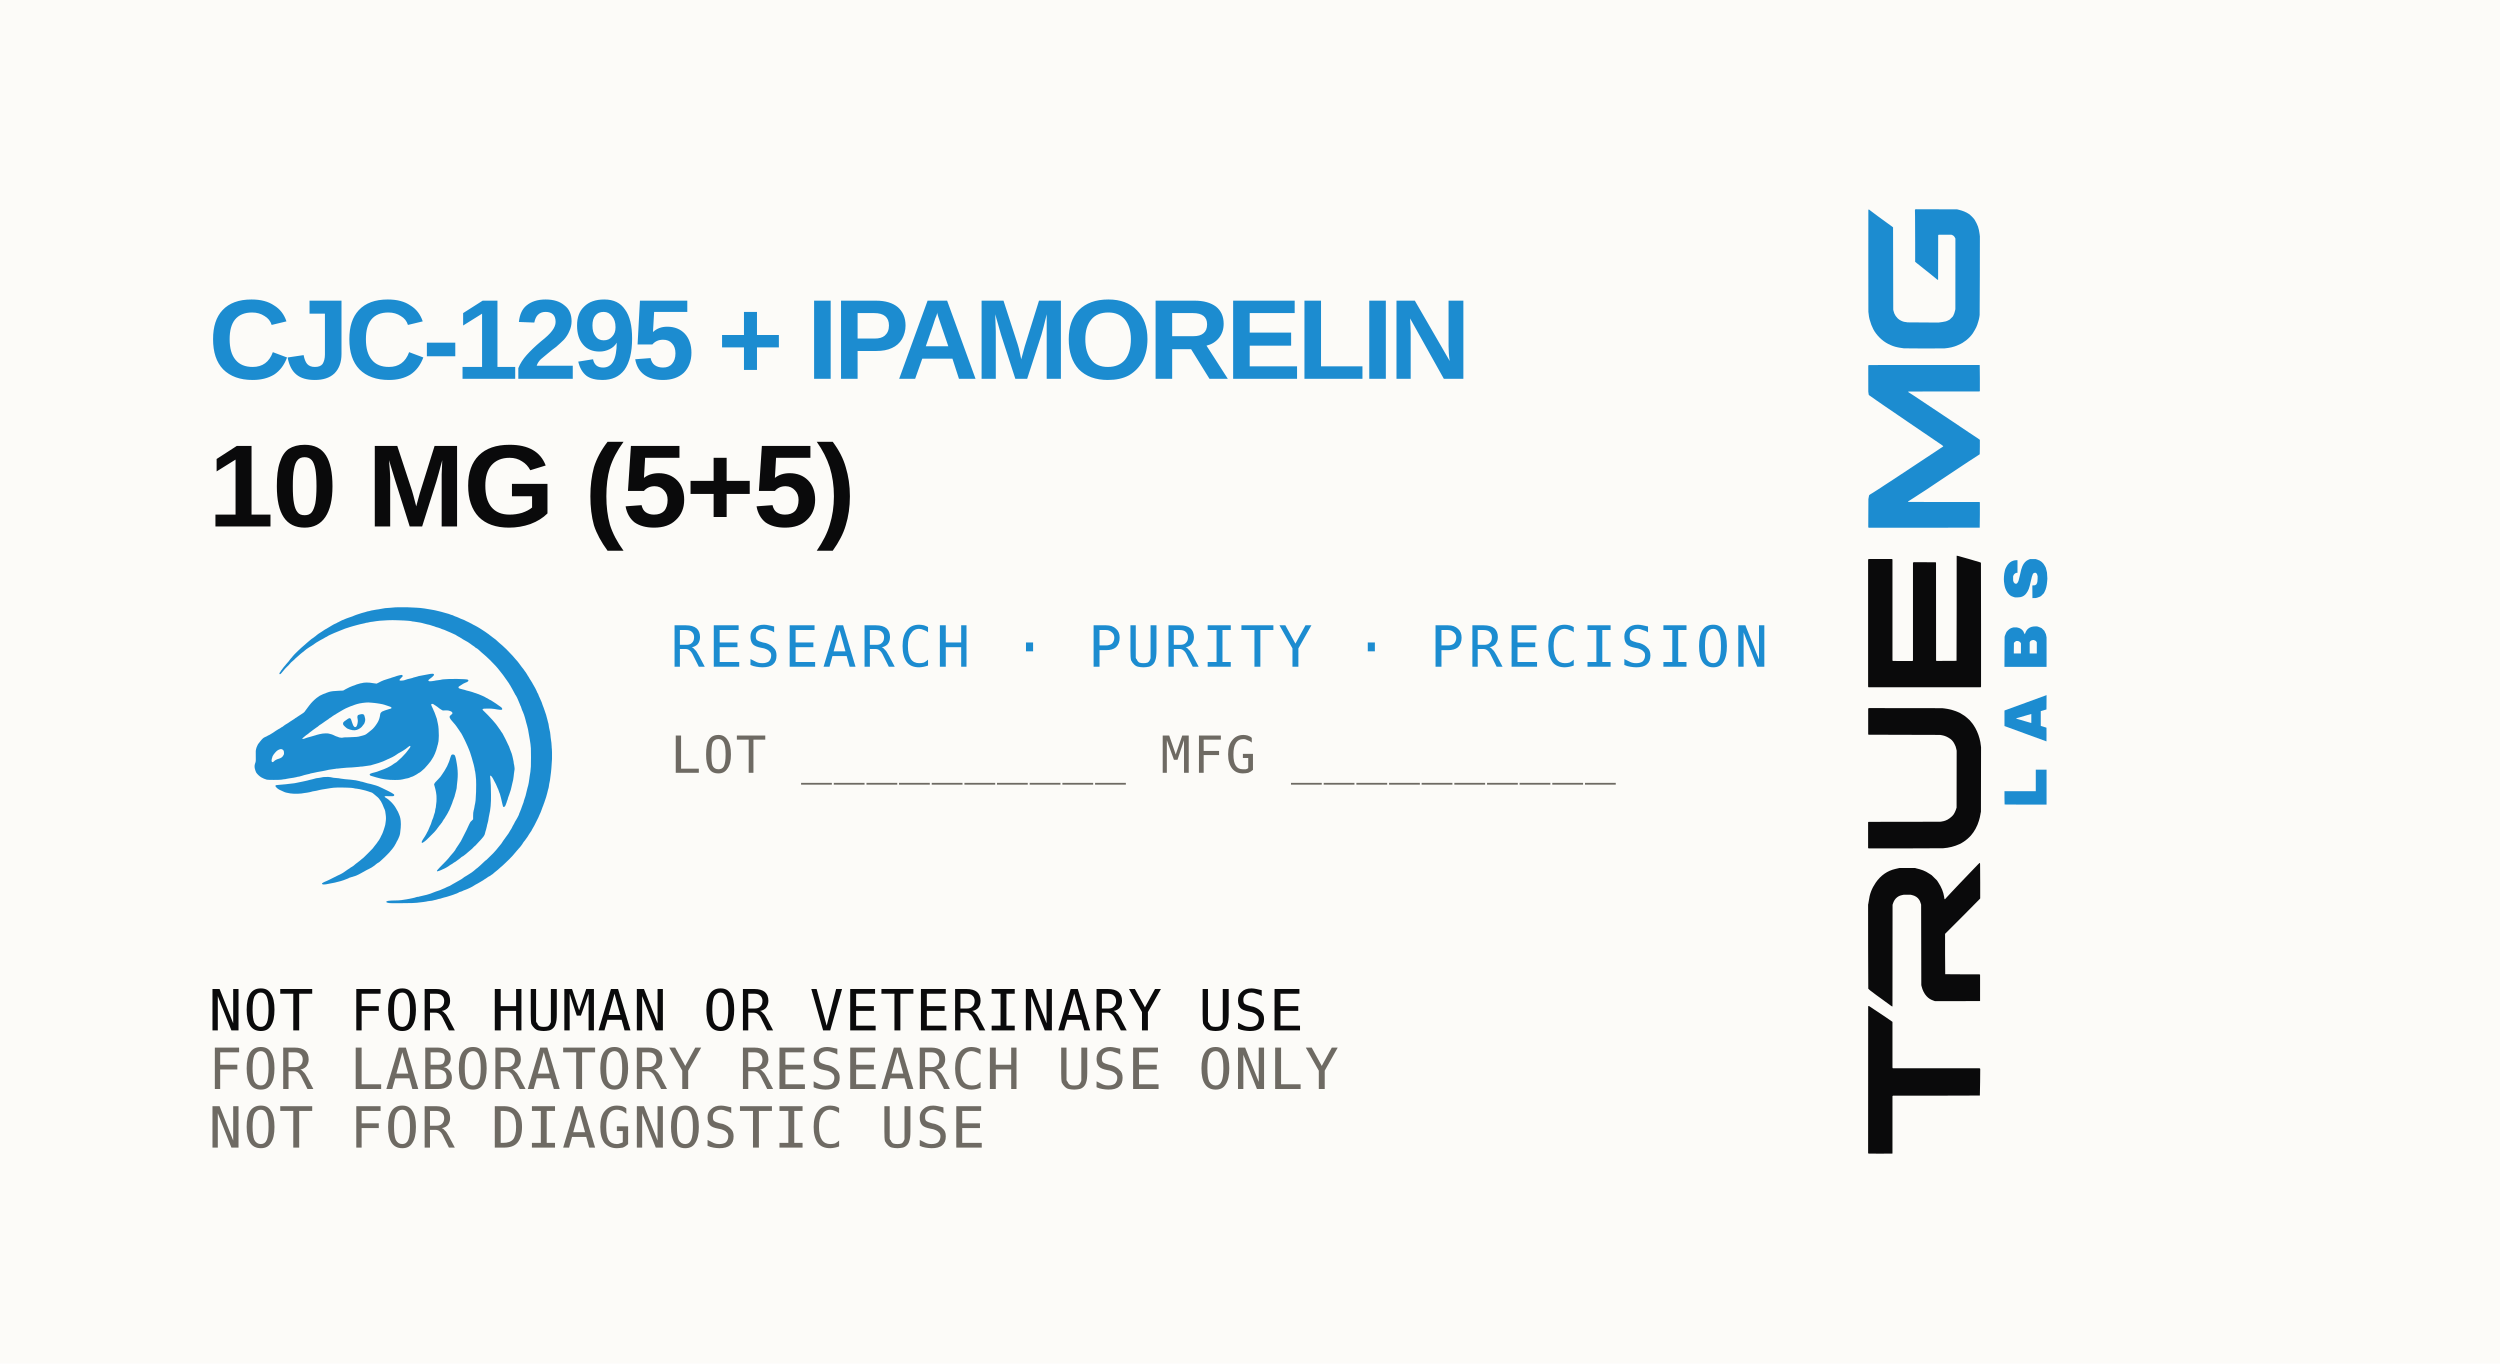
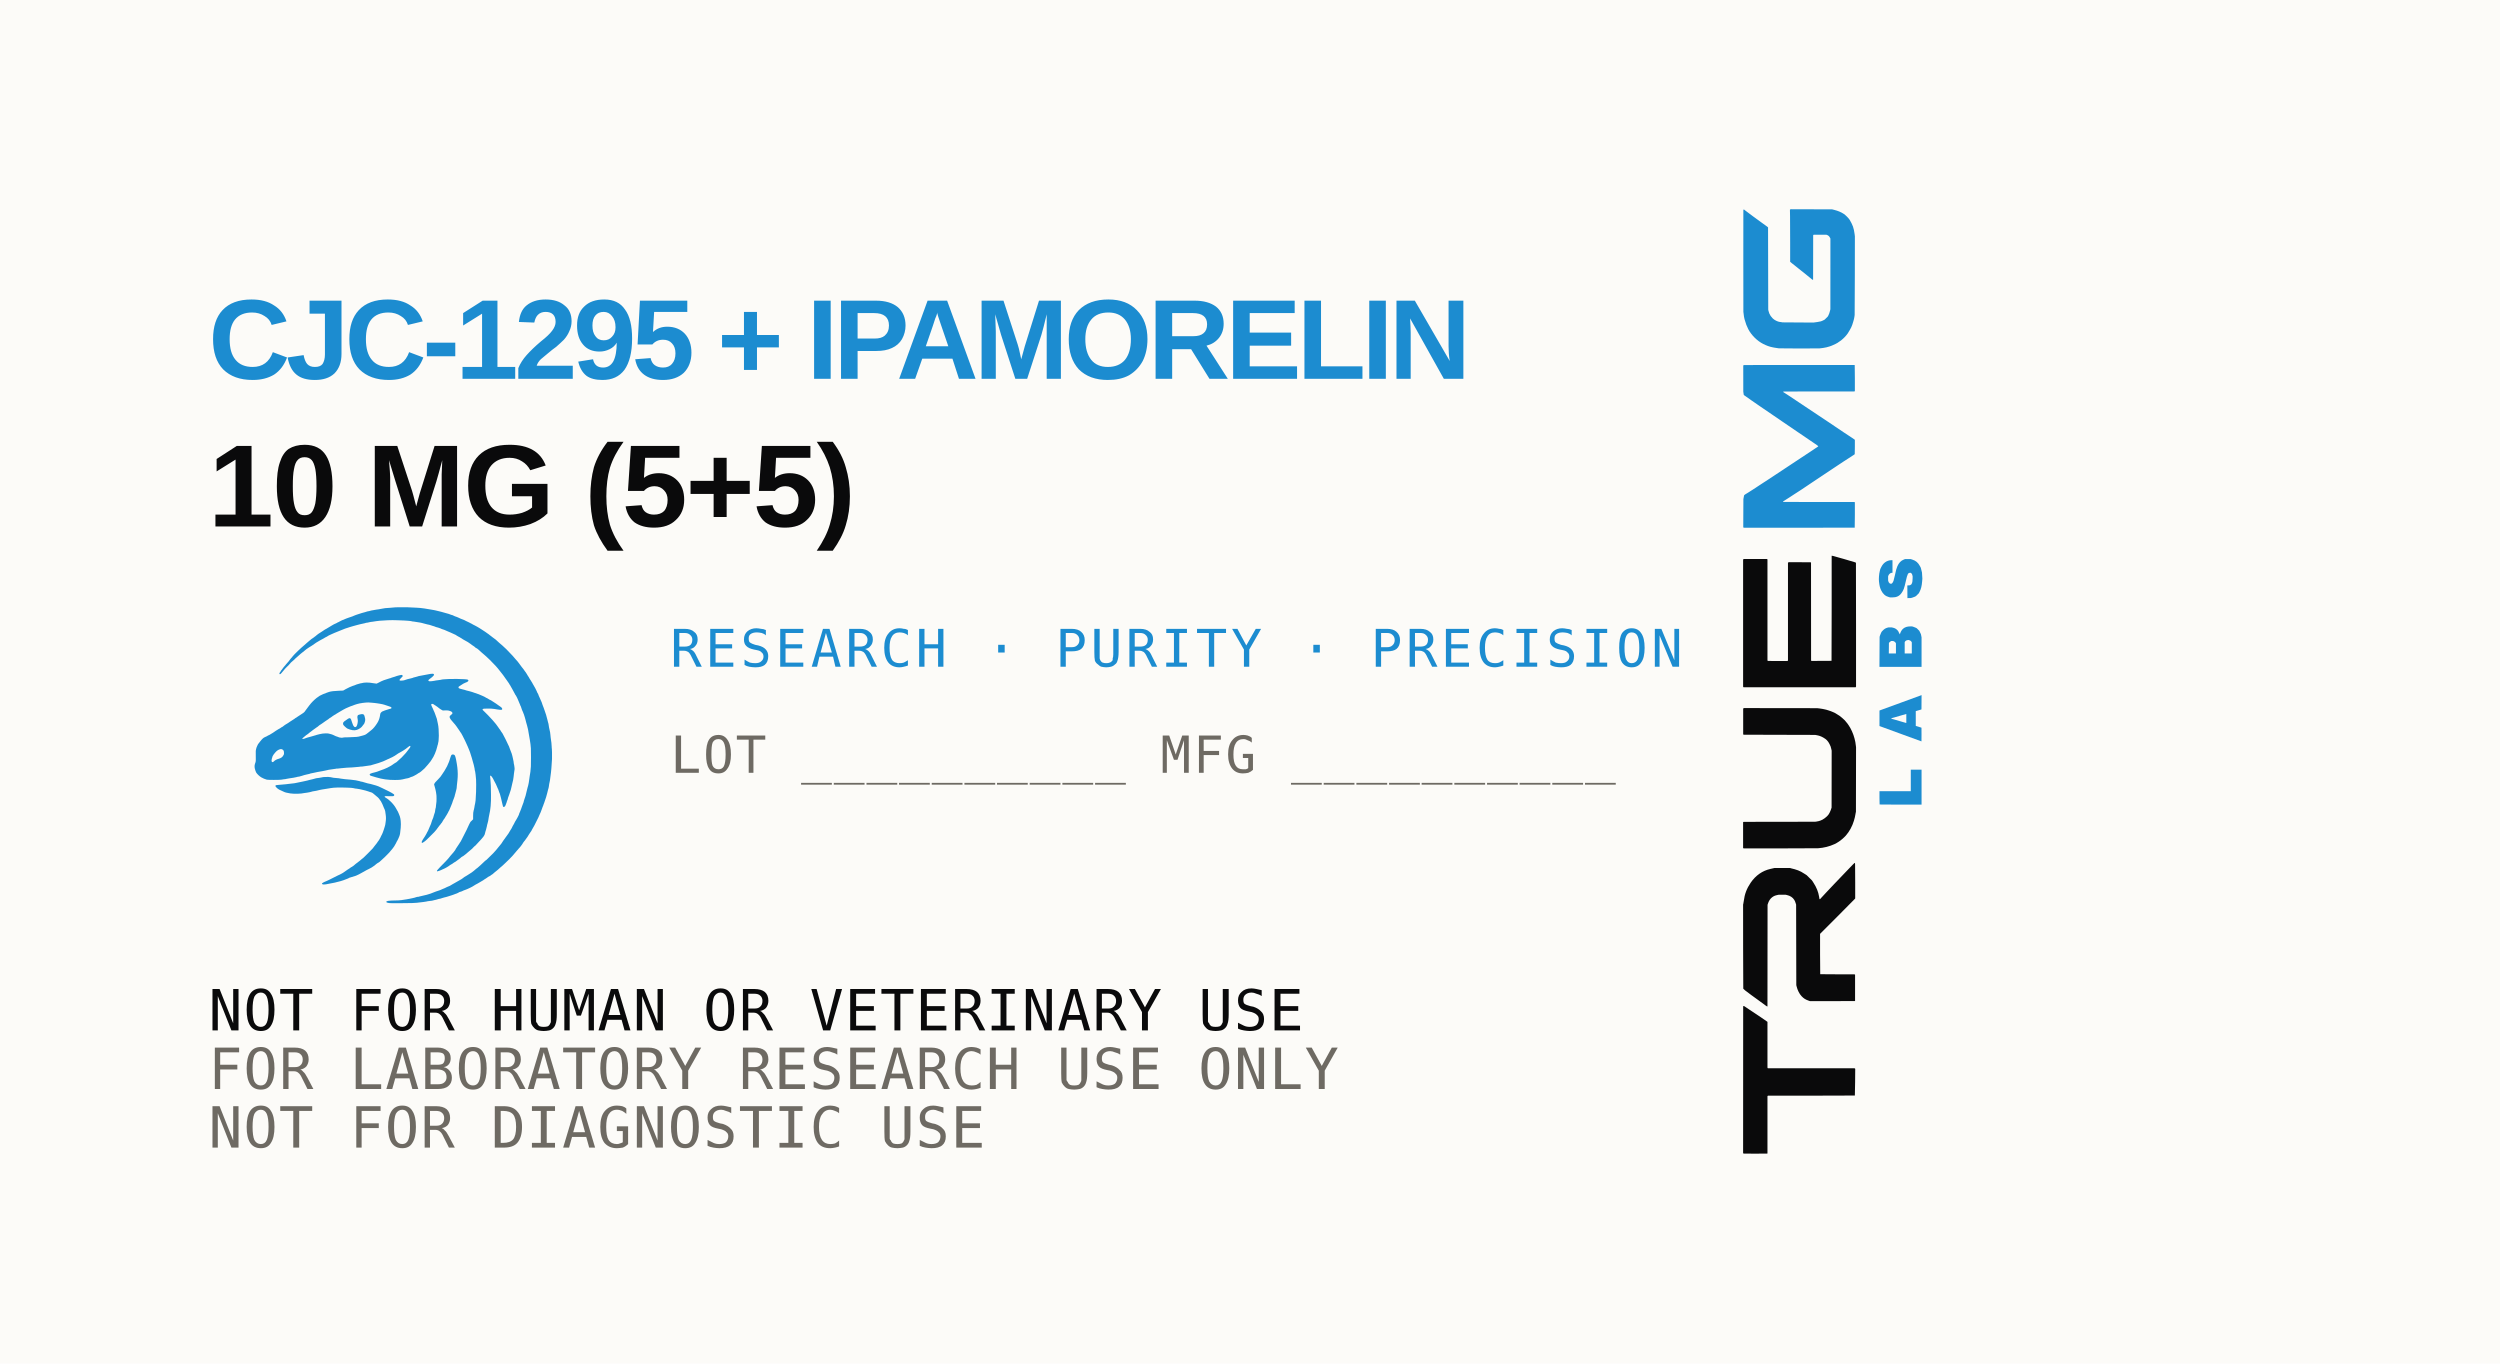
<svg xmlns="http://www.w3.org/2000/svg" width="66.0mm" height="36.0mm" viewBox="0 0 66.0 36.0">
  <rect x="0" y="0" width="66.0" height="36.0" fill="#FCFBF8" />
-   <g transform="translate(49.30,30.50) rotate(-90) scale(0.004437)">
+   <g transform="translate(46.00,30.50) rotate(-90) scale(0.004437)">
    <g transform="translate(0,681) scale(0.025,-0.025)" stroke="none">
      <g fill="#0A0A0B">
        <path d="M465 27020 l-58 -59 -15 -2770 c-8 -1524 0 -2802 18 -2841 l33 -70 6816 0 6815 0 61 -61 61 -61 -3 -10322 c-2 -5867 12 -10336 32 -10355 19 -18 1457 -45 3195 -61 l3160 -28 70 77 70 78 0 10325 0 10325 77 42 78 41 5439 0 5440 0 86 110 c125 160 843 1198 1065 1538 295 455 724 1099 1709 2569 l910 1356 -12 104 -12 103 -17488 9 -17488 9 -59 -58z" />
        <path d="M39653 27037 c-49 -18 -221 -200 -384 -405 -458 -576 -1855 -2468 -2161 -2925 -179 -268 -743 -1037 -1416 -1929 -166 -221 -278 -407 -266 -440 l22 -57 12086 -12 12086 -12 278 -88 c640 -203 1152 -536 1485 -965 307 -395 445 -712 569 -1304 l66 -320 0 -800 0 -800 -66 -300 c-181 -812 -569 -1408 -1152 -1768 -273 -168 -352 -202 -789 -341 l-351 -111 -9580 -21 -9580 -22 -300 -72 c-898 -215 -1753 -647 -2317 -1169 -555 -514 -833 -960 -1109 -1776 l-74 -220 -9 -5315 c-6 -2923 5 -5341 24 -5374 l33 -60 3113 -1 3113 0 48 65 47 66 6 4063 c3 2235 15 4080 27 4100 13 21 2011 36 4813 36 l4790 0 4138 -4134 c2275 -2274 4176 -4155 4224 -4180 l88 -46 3836 0 c2110 0 4003 12 4207 26 l369 26 19 50 c22 57 -449 537 -1427 1453 -693 648 -3219 3069 -3680 3525 -144 143 -513 492 -821 776 -307 284 -765 716 -1018 960 -460 444 -678 647 -1334 1239 l-350 316 13 64 12 65 180 30 c98 16 287 47 419 68 1108 179 2211 624 3280 1324 l560 366 620 626 620 626 263 400 c457 695 732 1203 890 1648 218 612 370 1114 408 1352 14 88 56 250 92 360 l67 200 0 1860 0 1860 -67 280 c-37 154 -105 451 -152 660 -425 1916 -1544 3522 -3281 4711 -1373 939 -2719 1447 -4380 1652 -176 22 -437 66 -580 99 l-260 59 -9960 -6 c-5478 -3 -9999 -20 -10047 -38z" />
        <path d="M73081 27003 l-41 -78 3 -8632 c2 -4748 18 -8831 36 -9073 101 -1383 432 -2698 970 -3860 66 -143 137 -296 156 -340 20 -44 107 -188 194 -320 88 -132 189 -294 225 -360 209 -379 985 -1283 1459 -1702 967 -852 2219 -1538 3517 -1926 650 -194 1101 -302 1480 -354 165 -23 381 -62 480 -87 l180 -46 7678 -14 7679 -14 341 41 c875 105 996 127 1782 328 1078 274 2363 850 3164 1418 90 64 252 177 360 252 187 130 549 429 780 644 172 160 902 995 1009 1154 55 80 204 315 333 521 129 206 275 440 325 520 50 80 106 181 125 225 20 44 83 188 142 320 184 414 294 707 421 1120 67 220 148 481 179 580 32 99 77 306 101 460 24 154 62 337 84 406 22 69 70 384 107 700 l66 574 11 8700 12 8700 -51 100 -50 100 -3067 0 -3067 0 -52 -52 -52 -52 -24 -8508 -24 -8508 -44 -260 c-110 -664 -270 -1122 -588 -1684 -416 -734 -817 -1122 -1520 -1473 -547 -273 -643 -308 -1159 -424 l-449 -100 -6776 10 -6776 11 -200 71 c-110 39 -290 99 -400 133 -249 78 -763 334 -1012 503 -573 388 -1285 1345 -1482 1993 -23 77 -72 239 -109 360 -36 121 -85 364 -108 540 l-41 320 -14 8515 -13 8515 -45 55 -46 55 -3073 0 -3074 0 -42 -77z" />
        <path d="M111470 27037 l-70 -41 0 -13357 0 -13356 77 -42 78 -41 14699 0 c8085 0 14727 11 14761 23 73 29 147 254 589 1797 45 154 107 361 140 460 63 190 147 481 240 830 105 394 171 630 288 1030 333 1138 450 1584 428 1620 l-25 40 -12447 1 c-6847 0 -12469 14 -12496 31 l-47 30 -13 2367 -12 2367 52 52 52 52 11644 8 11643 7 44 44 44 44 13 2601 14 2601 -64 97 -64 98 -11636 0 -11636 0 -65 65 -65 65 9 2319 10 2320 55 55 56 56 12035 0 12036 0 42 77 41 78 0 2733 0 2734 -61 88 -61 87 -15129 1 -15129 0 -70 -41z" />
      </g>
      <g fill="#1C8CD0">
        <path d="M149428 26991 l-69 -51 0 -13193 c0 -7256 10 -13210 23 -13230 14 -22 1228 -37 3012 -37 l2990 0 48 48 48 48 0 8485 c0 4667 11 8496 24 8510 51 51 137 -27 250 -225 101 -177 300 -490 866 -1360 66 -102 354 -541 640 -976 286 -435 601 -923 700 -1084 99 -162 321 -503 493 -760 172 -256 505 -753 740 -1103 235 -350 445 -663 467 -695 22 -31 510 -762 1084 -1623 574 -861 1170 -1754 1324 -1985 154 -231 405 -609 558 -840 153 -231 503 -754 776 -1163 274 -408 516 -772 538 -808 22 -36 195 -296 384 -577 189 -282 556 -836 816 -1232 1081 -1646 1205 -1838 1541 -2380 75 -121 155 -233 178 -249 22 -17 800 -30 1727 -30 l1686 -1 119 135 c65 75 217 295 338 490 237 384 977 1507 1354 2055 228 331 2457 3644 2617 3889 44 67 699 1051 1456 2187 757 1135 1423 2135 1480 2222 180 274 1884 2825 1961 2936 156 223 1269 1899 1393 2098 72 114 250 393 396 620 l265 412 64 -13 65 -12 10 -8456 10 -8455 45 -54 45 -54 3045 1 c1675 0 3068 15 3097 33 l52 33 3 9997 c2 5498 1 11430 -2 13183 l-5 3187 -64 64 -64 64 -3106 -3 -3106 -4 -378 -57 -379 -56 -90 -91 c-86 -86 -510 -688 -1208 -1715 -174 -255 -384 -561 -468 -680 -84 -119 -276 -396 -427 -616 -151 -220 -458 -665 -682 -990 -1061 -1535 -1504 -2184 -2993 -4392 -102 -151 -291 -424 -420 -606 -395 -558 -1826 -2658 -2692 -3952 -243 -363 -534 -795 -646 -960 -362 -533 -933 -1370 -1216 -1780 -151 -220 -481 -706 -734 -1080 -645 -958 -666 -976 -803 -710 -42 83 -173 285 -290 450 -117 165 -304 439 -414 609 -110 170 -319 485 -464 700 -262 388 -699 1050 -1710 2591 -288 440 -580 881 -649 980 -69 99 -254 378 -411 620 -158 242 -361 548 -451 680 -281 410 -2516 3790 -2639 3990 -64 104 -235 365 -380 580 -145 214 -333 498 -417 630 -84 132 -354 546 -599 920 -245 374 -615 940 -823 1259 -207 318 -435 660 -505 760 -71 99 -211 316 -313 481 -101 165 -291 462 -420 660 -130 198 -296 457 -368 575 -72 117 -167 271 -211 341 -44 69 -139 228 -212 352 -169 288 -192 306 -474 358 -129 23 -333 61 -454 84 l-220 41 -3341 16 -3341 15 -70 -51z" />
        <path d="M200748 27015 c-12 -12 -199 -36 -415 -54 -432 -34 -1041 -135 -1353 -224 -1056 -300 -1666 -529 -2360 -890 -1428 -741 -2792 -2118 -3512 -3547 -409 -812 -663 -1509 -787 -2160 -25 -132 -70 -357 -100 -500 -79 -379 -135 -742 -162 -1060 -43 -494 -55 -9253 -14 -9700 56 -610 149 -1204 259 -1660 102 -419 325 -1132 377 -1200 16 -22 80 -166 140 -320 130 -331 384 -846 530 -1076 305 -481 394 -610 605 -874 491 -615 1084 -1182 1642 -1570 290 -202 1442 -860 1505 -860 28 0 101 -26 164 -59 200 -104 621 -251 1093 -383 253 -70 546 -153 651 -184 105 -31 330 -75 500 -97 170 -23 390 -53 489 -68 99 -14 4347 -33 9440 -40 l9260 -14 540 64 c656 78 1322 222 1791 386 457 161 1227 540 1629 803 397 259 1101 959 1378 1369 420 622 746 1395 972 2303 l125 500 14 4945 15 4946 -71 71 -71 71 -1581 -27 c-870 -14 -3652 -26 -6184 -26 l-4603 0 -358 -430 c-730 -878 -909 -1102 -1673 -2099 -240 -314 -558 -715 -706 -891 -148 -176 -383 -466 -523 -644 -337 -431 -699 -871 -887 -1081 -88 -98 -148 -202 -140 -243 l14 -72 5305 -10 5304 -10 53 -64 53 -63 2 -1507 2 -1506 -91 -224 c-110 -274 -304 -474 -603 -623 l-226 -113 -8400 4 -8400 4 -320 70 c-469 102 -882 246 -1179 409 l-261 145 -360 364 -361 364 -139 260 c-255 475 -361 834 -439 1480 -25 209 -65 499 -88 643 l-43 264 25 3744 25 3744 40 105 c22 58 40 190 41 293 1 337 223 944 505 1380 483 748 1297 1294 2194 1474 l240 48 9794 23 9795 22 117 140 c64 77 166 212 225 299 139 203 491 691 749 1038 529 712 1029 1396 1202 1646 106 153 235 331 287 397 354 447 648 839 1069 1427 120 168 302 408 403 532 l184 226 -13 87 -12 88 -12145 8 c-6680 5 -12155 -1 -12167 -13z" />
      </g>
    </g>
    <g transform="translate(2086.5,811.8) scale(1.209881)">
      <g transform="translate(0,214) scale(0.025,-0.025)" fill="#1C8CD0" stroke="none">
        <g transform="translate(0.0,0)">
          <path d="M27 8413 c-15 -14 -27 -1877 -27 -4140 l0 -4113 3440 0 3440 0 0 1060 0 1060 -2120 0 -2120 0 0 3080 0 3080 -1293 0 c-712 0 -1306 -12 -1320 -27z" />
        </g>
        <g transform="translate(-21015.9,0)">
          <path d="M36449 8370 c-16 -38 -696 -1897 -1510 -4130 l-1482 -4060 1338 -11 c735 -5 1345 -2 1355 8 10 10 94 267 186 571 l167 552 1453 0 1453 0 166 -560 166 -560 1408 -11 1408 -10 -54 150 c-226 634 -2882 7899 -2925 8001 l-54 130 -1523 0 -1524 0 -28 -70z m1733 -2892 c92 -340 278 -981 413 -1425 135 -444 245 -826 245 -850 l0 -43 -880 0 -880 0 0 35 c0 20 118 428 261 908 144 480 325 1099 402 1375 77 276 150 534 162 574 12 40 41 66 65 58 l43 -14 169 -618z" />
        </g>
        <g transform="translate(-42657.8,0)">
          <path d="M69760 4303 l0 -4143 2902 0 2901 0 309 62 308 62 334 158 333 158 252 251 251 252 125 248 c69 137 153 351 185 477 l60 229 -1 321 c-1 601 -160 1085 -470 1430 -201 224 -556 447 -848 535 -133 40 -241 82 -241 95 0 12 146 91 325 175 l324 152 189 177 c231 216 381 483 460 821 l61 257 0 322 1 321 -62 239 c-83 323 -270 621 -559 892 l-241 226 -260 128 c-143 71 -368 160 -499 198 l-239 69 -2950 15 -2950 15 0 -4142z m4807 2197 c59 -44 145 -145 190 -225 l83 -146 0 -196 0 -196 -90 -178 -90 -178 -136 -91 -136 -90 -994 0 -994 0 0 702 0 702 1030 -12 1030 -12 107 -80z m151 -3079 c149 -77 276 -287 306 -506 l24 -176 -47 -179 c-53 -196 -161 -336 -329 -424 l-108 -56 -1082 0 -1082 0 0 700 0 700 1102 0 1102 0 114 -59z" />
        </g>
        <g transform="translate(-64316.7,0)">
          <path d="M108180 8534 c-883 -105 -1223 -191 -1720 -433 -723 -354 -1137 -832 -1320 -1524 l-62 -237 -3 -388 c-4 -854 255 -1416 851 -1840 580 -413 916 -536 2354 -856 1425 -317 1640 -428 1640 -841 l0 -141 -113 -114 -114 -113 -214 -63 -214 -64 -425 0 c-504 0 -844 55 -1052 172 l-152 85 -83 134 -83 134 -20 258 -21 258 -1245 -10 -1244 -11 9 -334 9 -334 66 -266 c36 -146 121 -374 189 -506 l125 -240 281 -282 281 -281 281 -146 c560 -291 1154 -435 2099 -509 l500 -39 606 38 606 39 461 117 462 116 312 163 c696 362 1073 805 1299 1525 l94 299 -2 560 -2 560 -94 240 c-217 556 -654 973 -1318 1259 -413 178 -717 261 -1834 501 -954 205 -1224 295 -1434 476 l-146 126 -4 173 -5 172 146 134 147 134 173 52 173 51 400 1 400 1 151 -53 c299 -106 549 -418 549 -685 l0 -122 1240 0 1240 0 0 232 c0 429 -157 880 -432 1244 -232 306 -531 541 -948 745 l-360 176 -388 100 c-588 151 -1538 223 -2092 157z" />
        </g>
      </g>
    </g>
  </g>
  <text x="5.5" y="10.00" font-family="Archivo Black, Archivo, Helvetica Neue, Arial, sans-serif" font-weight="900" font-size="3.00" letter-spacing="-0.12" fill="#1C8CD0">CJC-1295 + IPAMORELIN</text>
  <text x="5.5" y="13.90" font-family="Archivo Black, Archivo, Helvetica Neue, Arial, sans-serif" font-weight="900" font-size="3.10" letter-spacing="-0.04" fill="#0A0A0B">10 MG (5+5)</text>
  <g transform="translate(5.500,14.600) scale(0.006875)">
    <g transform="translate(0,1600) scale(0.5673759,-0.5673759)" fill="#1C8CD0" stroke="none">
      <path d="M1285 2453 c-13 0 -30 -1 -36 -2 -7 0 -17 -1 -23 -2 -26 -1 -32 -2 -58 -7 -8 -2 -22 -4 -31 -5 -9 -1 -24 -4 -34 -6 -10 -3 -21 -6 -26 -6 -5 -1 -12 -4 -16 -5 -5 -2 -15 -4 -22 -6 -7 -2 -17 -5 -22 -7 -5 -2 -13 -5 -18 -6 -5 -2 -12 -5 -15 -6 -3 -2 -12 -5 -18 -7 -7 -2 -14 -4 -15 -5 -2 -1 -8 -3 -14 -5 -5 -2 -12 -5 -15 -6 -2 -2 -7 -4 -10 -4 -6 -2 -15 -7 -21 -10 -1 -1 -6 -3 -9 -5 -4 -1 -9 -4 -12 -6 -4 -2 -9 -5 -13 -6 -3 -2 -8 -4 -10 -5 -2 -1 -7 -4 -12 -7 -12 -7 -19 -11 -30 -18 -5 -3 -10 -6 -10 -6 -1 0 -5 -2 -9 -5 -5 -3 -13 -9 -18 -12 -19 -12 -30 -19 -35 -24 -3 -3 -7 -6 -8 -7 -2 -1 -6 -3 -8 -6 -3 -2 -8 -5 -10 -7 -2 -1 -7 -4 -9 -6 -11 -9 -15 -13 -18 -15 -2 -2 -9 -7 -14 -12 -6 -6 -13 -12 -17 -15 -22 -18 -67 -61 -78 -75 -2 -4 -8 -10 -11 -13 -3 -4 -7 -8 -8 -10 -4 -6 -15 -20 -18 -22 -2 -2 -5 -6 -8 -9 -2 -4 -6 -8 -8 -10 -5 -6 -13 -15 -16 -20 -2 -3 -4 -6 -5 -7 -1 -1 -3 -4 -5 -6 -1 -3 -4 -8 -7 -11 -3 -4 -4 -6 -4 -9 0 -3 1 -4 4 -4 2 0 4 1 10 8 4 4 9 10 11 13 4 6 24 28 28 31 2 1 7 6 12 12 11 13 12 15 36 35 2 3 10 10 17 16 7 7 19 17 26 23 7 6 18 15 25 20 10 9 16 13 31 23 9 5 13 8 21 13 22 16 34 24 56 36 21 11 30 16 32 18 2 1 7 4 12 6 5 3 11 6 13 8 3 1 9 4 13 6 5 2 10 4 11 5 2 1 9 4 16 7 13 5 21 8 37 15 4 2 11 5 15 6 4 1 13 5 20 8 8 3 15 5 16 5 0 0 7 2 15 5 7 2 18 5 24 7 6 1 16 4 22 6 7 2 17 5 23 6 14 3 21 4 32 7 4 2 13 4 19 4 5 1 11 3 13 3 2 1 11 2 20 3 9 1 21 3 26 4 10 2 24 3 76 6 30 1 38 1 67 0 69 -2 94 -5 101 -8 1 0 5 -1 10 -1 4 -1 12 -2 19 -3 6 -1 17 -3 25 -4 8 -2 19 -4 24 -6 6 -2 16 -4 23 -6 8 -1 18 -4 24 -6 6 -2 11 -4 12 -4 2 0 17 -5 23 -8 2 0 9 -3 15 -4 6 -2 14 -5 17 -6 2 -2 9 -4 15 -6 6 -2 13 -4 16 -6 3 -2 10 -5 16 -7 6 -2 14 -6 19 -8 17 -8 34 -16 35 -16 0 0 5 -3 9 -6 5 -3 11 -6 14 -8 2 -1 6 -3 8 -4 1 -2 5 -4 8 -5 3 -2 8 -5 10 -7 4 -3 23 -13 34 -19 2 -1 5 -3 7 -5 3 -2 7 -5 9 -6 2 -1 7 -5 12 -9 5 -4 11 -8 15 -10 3 -3 7 -6 9 -8 3 -1 7 -4 11 -6 3 -3 8 -7 12 -10 3 -3 9 -9 14 -13 37 -32 31 -26 60 -54 33 -33 48 -49 67 -74 9 -12 13 -17 22 -28 2 -3 7 -10 12 -17 11 -16 19 -28 24 -34 2 -3 6 -8 8 -13 2 -4 5 -8 6 -9 0 -1 2 -4 3 -6 1 -2 5 -8 7 -12 7 -12 14 -25 19 -35 2 -5 6 -11 8 -13 2 -3 5 -9 7 -13 2 -5 4 -9 5 -11 1 -2 12 -27 16 -38 1 -4 3 -9 5 -11 2 -5 8 -22 8 -24 0 -1 2 -6 5 -11 3 -6 6 -15 8 -20 1 -5 4 -14 6 -19 1 -5 4 -13 5 -18 1 -5 3 -12 4 -16 3 -7 10 -37 12 -45 0 -3 1 -7 2 -10 1 -4 2 -9 2 -12 1 -7 6 -33 9 -52 3 -16 6 -39 7 -57 1 -21 1 -101 0 -122 -1 -23 -5 -52 -8 -66 0 -4 -2 -13 -3 -22 -2 -16 -5 -33 -7 -40 -1 -2 -3 -9 -4 -14 -1 -6 -3 -13 -4 -16 -4 -14 -8 -31 -10 -41 -2 -5 -4 -12 -5 -15 -1 -3 -4 -11 -6 -18 -1 -7 -4 -16 -6 -20 -2 -4 -5 -12 -6 -16 -3 -10 -11 -30 -15 -40 -2 -4 -6 -13 -8 -21 -3 -7 -7 -14 -8 -16 -1 -1 -3 -5 -5 -9 -2 -4 -5 -9 -7 -12 -2 -3 -6 -9 -8 -14 -2 -5 -4 -9 -5 -10 -2 -3 -13 -22 -16 -30 -3 -4 -5 -9 -7 -11 -1 -3 -4 -7 -6 -10 -1 -3 -5 -8 -7 -12 -7 -9 -19 -26 -36 -50 -5 -8 -11 -16 -13 -20 -3 -3 -9 -11 -14 -17 -20 -25 -24 -30 -42 -49 -23 -23 -37 -37 -45 -44 -4 -2 -11 -8 -16 -13 -14 -14 -34 -32 -39 -36 -3 -3 -9 -8 -14 -11 -22 -20 -38 -31 -62 -45 -17 -10 -24 -14 -29 -19 -6 -5 -8 -6 -33 -20 -8 -4 -17 -10 -21 -12 -4 -2 -11 -6 -16 -9 -4 -2 -9 -5 -10 -6 -2 -2 -12 -7 -16 -8 -2 -1 -8 -3 -12 -5 -4 -2 -11 -5 -14 -7 -4 -1 -11 -4 -17 -7 -5 -3 -10 -5 -11 -5 0 0 -4 -1 -8 -3 -8 -3 -22 -8 -24 -8 -1 0 -6 -2 -13 -5 -6 -3 -17 -7 -23 -9 -7 -2 -14 -4 -16 -5 -2 -1 -7 -2 -10 -3 -31 -7 -48 -11 -51 -12 -1 -1 -6 -2 -12 -2 -5 -1 -13 -3 -17 -5 -4 -1 -12 -3 -17 -4 -6 -1 -14 -3 -19 -4 -8 -2 -29 -5 -55 -9 -14 -2 -21 -2 -66 -3 -20 -1 -29 -2 -34 -6 -4 -2 -5 -3 -2 -5 2 -2 6 -4 18 -6 8 -1 17 -1 73 -1 70 0 109 1 141 6 3 1 11 1 17 2 5 1 14 2 20 3 6 2 16 3 23 4 6 1 14 2 17 2 3 1 10 3 16 4 6 1 15 3 20 5 4 2 12 3 16 4 4 1 11 2 14 4 4 1 12 3 17 5 14 3 16 4 29 8 6 2 15 5 19 6 3 1 9 3 12 4 4 2 9 4 13 5 8 2 16 6 22 9 3 3 6 4 16 7 4 1 10 3 13 5 3 2 11 5 17 7 13 4 51 22 58 28 3 2 9 6 13 8 5 2 11 6 15 8 13 8 29 17 29 17 1 0 4 2 7 4 3 3 8 6 10 7 3 2 7 5 11 7 9 7 20 14 26 16 3 2 6 4 8 6 2 1 5 4 8 5 2 2 5 5 8 7 2 2 6 5 8 7 8 5 32 26 41 35 5 4 10 9 12 10 5 4 26 24 43 41 19 19 30 31 47 52 7 8 15 17 18 21 3 3 7 8 10 11 2 3 5 7 7 9 2 3 5 7 8 11 2 3 5 8 6 10 2 2 5 6 6 8 2 2 4 6 6 7 1 1 4 5 6 9 3 4 7 10 11 15 3 5 8 13 11 18 3 4 7 10 8 12 2 3 5 7 7 10 1 3 3 7 4 8 2 3 17 29 17 30 0 1 19 39 21 42 1 2 4 7 6 12 2 5 4 11 6 14 4 7 16 36 18 44 1 4 4 10 5 14 2 3 4 9 5 13 1 4 4 11 6 16 9 25 17 50 20 65 2 9 5 20 6 24 2 4 3 11 4 15 1 4 2 13 3 21 2 7 4 18 5 24 1 6 2 17 3 23 1 13 2 17 4 31 0 5 1 14 2 20 0 5 2 17 2 26 3 26 4 63 3 90 0 13 -1 24 -1 25 -1 0 -1 5 -1 11 0 14 -3 40 -7 64 0 5 -1 14 -2 20 -1 6 -2 13 -2 16 -3 11 -4 16 -7 32 -4 27 -4 28 -7 36 -1 4 -3 11 -4 16 -4 19 -13 48 -20 66 -2 6 -5 13 -6 17 -1 4 -4 12 -7 18 -2 6 -5 14 -6 18 -3 7 -8 19 -15 34 -2 4 -6 12 -7 17 -2 4 -4 10 -6 12 -2 2 -4 7 -5 11 -5 11 -16 33 -20 38 -1 3 -4 7 -6 10 -1 4 -7 13 -12 21 -6 9 -11 17 -12 19 -1 3 -6 11 -11 18 -4 7 -9 16 -11 18 -1 2 -4 7 -7 10 -2 3 -8 11 -12 17 -5 6 -10 13 -12 15 -2 3 -6 9 -11 15 -12 17 -18 24 -31 38 -7 8 -15 17 -18 21 -4 4 -14 15 -22 23 -9 9 -19 19 -21 22 -5 5 -25 24 -28 26 -2 1 -10 9 -20 17 -9 9 -20 19 -24 22 -10 7 -16 11 -23 17 -3 3 -8 6 -10 8 -3 2 -9 6 -13 10 -12 9 -41 29 -53 36 -4 2 -9 5 -11 7 -4 2 -9 5 -17 10 -2 1 -7 4 -13 7 -6 3 -12 6 -14 7 -2 2 -6 3 -8 5 -2 1 -8 3 -12 6 -4 2 -9 5 -12 6 -3 1 -9 4 -13 6 -7 5 -20 10 -39 17 -5 2 -11 5 -15 7 -7 3 -16 7 -18 7 0 0 -4 2 -8 3 -11 6 -14 7 -23 9 -4 1 -11 4 -16 6 -5 1 -13 4 -18 5 -16 4 -25 7 -32 9 -4 1 -11 3 -16 4 -10 2 -19 4 -25 6 -3 1 -7 2 -10 2 -4 1 -14 2 -23 4 -16 2 -22 3 -42 7 -10 2 -44 5 -52 5 -4 0 -14 1 -21 1 -17 2 -71 3 -103 2z" />
      <path d="M1503 2002 c-19 -3 -77 -14 -80 -15 -1 -1 -10 -3 -20 -6 -9 -2 -20 -5 -23 -7 -4 -1 -11 -3 -16 -4 -10 -2 -22 -5 -32 -9 -4 -2 -10 -3 -17 -4 -16 -1 -18 -1 -20 1 -3 3 0 7 10 17 l10 10 0 3 c0 5 -3 7 -8 7 -4 0 -22 -4 -31 -7 -4 -1 -10 -3 -14 -5 -5 -1 -14 -4 -20 -6 -7 -3 -15 -6 -18 -6 -7 -2 -21 -7 -37 -12 -10 -4 -26 -11 -34 -16 -2 -1 -7 -3 -10 -5 l-5 -2 -6 1 c-4 0 -10 2 -15 2 -32 6 -61 6 -81 0 -3 0 -11 -2 -17 -4 -15 -4 -17 -5 -24 -8 -3 -2 -11 -4 -17 -6 -12 -4 -32 -13 -48 -22 -5 -3 -12 -7 -14 -8 l-4 -2 -27 -1 c-32 -1 -55 -4 -68 -8 -5 -2 -13 -4 -17 -6 -13 -4 -35 -14 -46 -20 -12 -7 -29 -20 -47 -38 -6 -5 -18 -20 -25 -29 -3 -4 -7 -9 -9 -12 -6 -7 -11 -14 -17 -23 -4 -6 -6 -9 -13 -14 -5 -3 -10 -7 -12 -8 -4 -2 -23 -15 -29 -19 -1 -1 -5 -3 -7 -5 -3 -1 -9 -5 -12 -8 -4 -2 -11 -7 -17 -11 -6 -4 -18 -11 -27 -18 -9 -6 -18 -11 -20 -12 -1 -1 -5 -4 -8 -6 -2 -2 -7 -5 -9 -7 -3 -1 -7 -3 -9 -5 -2 -2 -6 -4 -9 -6 -3 -1 -8 -4 -11 -6 -3 -2 -10 -7 -16 -10 -7 -4 -15 -10 -19 -13 -5 -3 -15 -9 -23 -14 -9 -4 -17 -8 -19 -10 -2 -1 -7 -3 -11 -5 -12 -5 -19 -11 -34 -30 -2 -3 -5 -7 -7 -9 -7 -8 -9 -11 -14 -23 -3 -6 -6 -15 -7 -21 l-2 -11 0 -24 c1 -42 0 -47 -1 -51 -5 -14 -6 -17 -7 -26 0 -5 0 -12 1 -16 1 -7 7 -24 9 -28 6 -11 23 -27 35 -34 7 -5 29 -14 38 -16 8 -2 86 -2 98 0 3 1 12 2 18 3 6 0 13 1 14 2 2 1 12 2 22 4 10 1 22 3 27 4 5 1 14 3 20 4 6 2 15 4 20 4 5 1 13 3 18 5 12 4 18 6 32 9 7 1 15 3 18 4 6 3 8 3 33 8 8 2 19 4 23 5 9 2 19 4 34 6 6 1 15 3 20 4 6 2 15 4 22 5 15 2 47 7 48 7 0 1 5 1 11 1 6 1 18 2 28 3 19 2 53 5 72 5 18 1 40 3 46 4 3 1 13 2 22 2 16 2 24 3 49 7 5 0 13 2 17 4 4 1 10 3 14 4 14 3 43 13 61 20 5 3 10 5 11 5 1 0 6 2 11 5 5 3 13 6 18 8 5 2 9 4 10 5 1 0 6 3 11 5 12 6 25 14 30 18 3 2 8 5 10 7 3 1 11 6 18 10 8 5 15 9 17 10 6 3 28 19 33 24 7 6 12 9 15 7 2 -2 -1 -11 -6 -16 -1 -1 -4 -6 -7 -9 -12 -17 -18 -24 -45 -52 -19 -18 -32 -30 -35 -32 -3 -2 -11 -7 -18 -11 -6 -5 -12 -9 -14 -10 -1 -1 -6 -4 -10 -6 -11 -7 -31 -16 -44 -21 -6 -2 -12 -5 -14 -5 -1 -1 -9 -4 -16 -6 -7 -2 -14 -5 -16 -6 -2 0 -9 -2 -14 -4 -14 -3 -27 -7 -30 -9 -2 0 -4 -2 -5 -3 l-1 -3 1 -3 c2 -4 7 -7 22 -10 6 -2 14 -4 20 -6 43 -13 80 -18 127 -18 32 0 42 1 73 9 6 1 13 3 16 3 5 1 13 4 18 7 3 1 7 3 10 3 3 1 8 3 11 5 2 1 8 5 13 7 5 3 10 6 12 7 1 2 5 4 9 6 9 4 22 15 39 31 13 14 33 37 41 48 2 2 6 9 9 14 14 19 29 55 36 85 2 7 3 14 4 14 1 3 4 16 5 24 1 5 1 22 2 37 0 33 -2 61 -6 79 -2 6 -4 17 -5 23 -1 7 -3 16 -5 19 -1 4 -4 12 -6 17 -2 6 -5 14 -7 19 -3 5 -5 11 -6 13 -1 3 -6 15 -14 31 -3 7 -3 9 -2 11 1 5 11 4 19 -2 2 -2 6 -5 9 -6 4 -2 24 -17 27 -20 3 -2 18 -12 21 -13 2 -1 9 -1 18 0 11 0 16 0 22 -1 18 -4 27 -10 27 -17 0 -5 -2 -7 -10 -13 -7 -5 -9 -8 -9 -14 0 -4 1 -6 8 -17 5 -6 12 -15 17 -20 10 -11 15 -17 22 -27 3 -5 8 -12 11 -16 3 -5 7 -10 9 -13 1 -2 4 -6 5 -8 2 -2 4 -5 6 -8 3 -4 14 -26 24 -46 3 -7 7 -14 8 -17 6 -12 18 -40 21 -48 2 -5 5 -13 7 -18 2 -5 5 -14 6 -19 2 -5 4 -14 6 -19 14 -49 16 -56 19 -73 0 -5 2 -15 4 -21 2 -14 4 -24 6 -53 1 -25 1 -38 0 -84 -2 -55 -3 -64 -10 -95 0 -4 -2 -12 -3 -17 -1 -5 -2 -11 -3 -12 -3 -9 -4 -22 -4 -41 l0 -20 -5 -5 c-2 -3 -6 -6 -7 -7 -5 -3 -11 -14 -15 -23 -2 -7 -30 -64 -41 -84 -1 -2 -4 -8 -7 -14 -3 -7 -8 -15 -10 -19 -3 -4 -7 -9 -8 -12 -11 -16 -15 -23 -18 -27 -1 -2 -4 -7 -6 -9 -1 -3 -3 -7 -4 -8 -3 -5 -18 -24 -33 -40 -2 -2 -5 -7 -7 -9 -7 -10 -35 -39 -64 -68 -17 -17 -22 -24 -19 -27 1 -1 2 -1 6 1 3 0 8 2 13 4 5 2 9 4 10 4 2 1 7 4 13 6 12 5 28 14 35 19 2 2 7 5 11 8 3 2 8 5 12 7 11 8 22 15 25 16 4 3 17 12 23 17 2 2 6 5 9 7 2 2 6 5 8 7 2 1 7 5 12 7 8 6 17 12 38 31 7 6 16 13 19 16 3 2 6 5 7 7 2 2 7 7 12 12 6 4 11 9 12 11 1 1 7 7 12 13 13 13 35 38 38 43 6 8 8 14 10 23 1 6 4 15 6 21 2 6 4 17 6 24 1 6 3 16 5 21 3 9 6 25 8 41 1 4 2 11 3 15 9 38 13 79 12 138 0 48 -2 87 -4 103 -2 18 -3 23 0 25 1 1 2 1 4 -1 3 -2 9 -10 14 -19 2 -4 5 -11 7 -14 7 -12 18 -34 21 -43 2 -5 4 -11 6 -13 1 -2 4 -10 6 -17 2 -7 5 -14 6 -15 2 -4 13 -51 17 -69 3 -16 5 -20 9 -21 4 0 10 5 12 11 1 2 4 11 7 18 2 8 5 17 7 20 1 2 3 9 4 15 2 5 5 14 7 19 2 5 5 13 6 18 1 4 3 11 5 15 1 3 3 13 5 21 2 8 4 19 6 26 4 14 6 24 8 41 2 16 3 30 5 40 3 12 2 24 -1 39 -2 7 -4 18 -4 24 -1 6 -3 17 -5 24 -2 7 -4 15 -4 17 -1 6 -6 21 -11 32 -2 4 -4 11 -6 16 -2 5 -4 11 -5 14 -2 3 -4 7 -5 10 -6 15 -32 66 -39 78 -5 6 -9 13 -10 14 -1 2 -3 6 -6 10 -3 3 -8 11 -13 18 -9 14 -18 25 -39 49 -10 12 -50 53 -61 63 -7 5 -8 9 -3 12 2 1 6 2 22 2 28 1 44 0 77 -6 26 -4 31 -3 31 3 0 7 -4 11 -21 22 -6 5 -16 11 -21 15 -18 12 -32 21 -34 22 -4 1 -14 7 -17 9 -2 1 -6 4 -10 6 -4 1 -10 4 -13 7 -4 2 -8 4 -8 4 -1 0 -5 2 -11 5 -17 8 -31 13 -50 19 -7 2 -15 5 -17 6 -3 1 -10 3 -17 5 -24 6 -29 7 -36 10 -5 1 -10 3 -12 3 -15 3 -27 7 -28 10 -2 3 -1 6 1 9 2 1 18 12 31 20 3 2 10 5 15 7 10 3 17 8 19 12 1 3 -1 7 -4 8 -10 5 -126 7 -167 2 -4 0 -12 -2 -16 -3 -5 -1 -14 -2 -20 -3 -7 -1 -18 -2 -25 -4 -23 -4 -36 -4 -38 0 -2 4 0 7 6 11 12 8 28 22 30 26 2 4 2 6 0 8 -3 3 -4 3 -10 3 -4 0 -10 -1 -13 -1z m-398 -195 c16 -1 28 -3 37 -4 3 -1 11 -2 19 -3 17 -3 21 -4 31 -7 5 -2 16 -5 24 -8 16 -5 23 -8 23 -11 2 -5 -1 -7 -15 -10 -18 -5 -43 -14 -48 -17 -6 -4 -11 -10 -12 -14 0 -2 -2 -10 -3 -18 -3 -17 -10 -34 -18 -46 -11 -18 -28 -39 -38 -46 -24 -20 -30 -24 -34 -27 -2 -1 -5 -3 -6 -4 -3 -2 -11 -5 -19 -7 -5 -1 -14 -3 -19 -5 -11 -4 -31 -6 -78 -7 -23 0 -36 -1 -38 -2 -4 -2 -18 -1 -25 1 -3 1 -9 3 -13 5 -5 1 -12 4 -16 6 -17 9 -28 12 -42 15 -8 2 -32 2 -42 0 -12 -2 -31 -6 -40 -9 -4 -2 -10 -3 -13 -4 -4 -1 -11 -3 -17 -5 -7 -2 -15 -4 -18 -5 -4 -1 -12 -3 -18 -5 -6 -2 -13 -5 -16 -6 -6 -2 -13 -3 -15 -2 -1 2 4 7 10 12 4 3 9 7 11 9 2 2 7 6 11 8 4 3 9 7 13 10 3 3 9 8 14 11 4 3 10 8 13 10 7 5 15 11 25 18 4 2 9 6 11 8 4 4 8 7 24 17 9 6 18 12 24 17 3 2 8 6 12 8 3 2 7 5 9 6 1 2 6 5 9 7 4 2 13 8 19 13 7 5 15 10 18 11 3 2 7 4 9 6 2 1 6 4 10 6 3 2 7 5 10 6 7 5 45 26 52 28 2 1 8 3 14 6 6 3 15 6 19 7 5 2 13 5 18 7 5 2 12 4 16 5 3 1 10 2 16 4 17 3 29 5 44 6 15 1 17 1 38 -1z m-605 -316 c9 -4 12 -11 12 -23 l0 -9 -4 -8 c-6 -12 -15 -18 -30 -23 -13 -3 -28 -11 -32 -16 -8 -9 -16 -10 -18 0 -1 5 3 24 7 33 7 14 26 36 36 41 13 7 22 9 29 5z" />
      <path d="M1024 1727 c-10 -2 -12 -4 -14 -9 -2 -6 -2 -9 0 -19 3 -11 2 -28 -3 -43 -3 -10 -9 -16 -15 -14 -3 0 -9 6 -12 12 -2 5 -12 32 -13 37 -2 8 -8 13 -14 11 -1 0 -5 -2 -8 -4 -3 -2 -7 -5 -10 -7 -8 -4 -19 -13 -21 -17 -3 -4 -3 -11 -1 -16 3 -6 22 -23 28 -26 24 -11 47 -15 64 -9 15 5 33 17 39 28 2 2 5 6 7 9 5 5 7 12 10 23 1 8 1 10 0 17 -2 10 -5 22 -8 25 -4 6 -15 6 -29 2z" />
      <path d="M1650 1456 c-5 -2 -8 -7 -10 -15 -1 -4 -3 -9 -4 -12 -1 -2 -3 -8 -4 -13 -2 -5 -4 -10 -4 -11 -1 -2 -4 -9 -7 -16 -3 -7 -6 -15 -8 -17 -1 -3 -4 -7 -5 -9 -4 -8 -15 -26 -19 -31 -2 -3 -5 -8 -8 -12 -6 -10 -13 -19 -27 -33 -14 -13 -22 -23 -25 -30 l-1 -4 3 -10 c2 -5 3 -12 4 -15 1 -4 2 -9 3 -12 1 -3 2 -10 3 -15 1 -6 2 -12 2 -14 2 -6 2 -53 0 -58 0 -3 -1 -10 -2 -17 0 -7 -2 -14 -2 -17 -2 -3 -2 -6 -5 -26 -1 -4 -2 -10 -4 -13 -1 -3 -3 -9 -4 -13 -1 -7 -6 -21 -11 -31 -1 -4 -4 -10 -5 -15 -1 -5 -4 -13 -6 -17 -2 -4 -4 -9 -5 -11 -1 -3 -3 -8 -5 -12 -2 -4 -5 -11 -6 -14 -2 -4 -4 -9 -6 -11 -1 -3 -4 -8 -6 -12 -2 -3 -6 -10 -8 -14 -16 -23 -24 -38 -24 -42 0 -5 2 -7 6 -5 1 1 4 2 5 3 5 2 14 10 24 19 31 30 47 47 53 53 4 5 9 11 11 13 3 3 6 8 8 11 9 12 12 16 16 21 3 2 6 7 8 10 2 2 4 6 6 7 1 2 3 6 5 9 2 3 5 9 8 13 3 3 8 10 10 15 2 4 7 12 10 16 3 5 7 12 9 16 2 5 5 11 7 13 1 3 3 8 5 12 2 4 5 13 8 19 8 20 9 22 12 33 2 5 5 13 7 18 2 4 4 10 5 14 1 4 2 11 4 16 2 5 4 13 5 19 1 6 3 13 4 16 0 2 2 12 2 21 1 9 3 25 4 36 3 29 3 57 -1 89 -1 6 -2 15 -3 21 -2 17 -9 50 -13 57 -3 6 -11 9 -19 7z" />
      <path d="M786 1304 c-6 0 -13 -1 -16 -2 -3 -1 -13 -2 -22 -4 -10 -1 -19 -2 -21 -3 -5 -2 -33 -9 -43 -11 -5 -1 -12 -3 -15 -4 -4 -1 -16 -4 -27 -6 -32 -6 -36 -7 -44 -9 -4 -1 -11 -2 -15 -3 -38 -5 -47 -6 -60 -7 -19 -2 -27 -3 -45 -4 -18 -1 -22 -2 -24 -6 0 -4 2 -8 10 -15 10 -9 19 -14 43 -24 14 -7 20 -8 48 -13 29 -4 70 -3 97 3 4 1 11 2 15 2 9 1 27 5 29 6 2 1 13 4 35 7 11 2 22 5 25 6 6 1 13 3 41 7 11 2 24 4 31 5 22 4 57 5 114 3 22 -1 29 -1 39 -3 7 -2 18 -4 24 -4 20 -3 24 -4 36 -7 6 -2 15 -4 21 -5 19 -6 24 -7 31 -10 3 -1 8 -3 10 -3 4 -1 9 -4 16 -10 28 -22 35 -29 43 -42 2 -3 5 -7 6 -8 4 -5 16 -32 20 -44 2 -5 5 -11 6 -13 2 -6 4 -11 6 -31 3 -20 3 -33 0 -53 -3 -20 -2 -19 -7 -34 -2 -7 -5 -15 -6 -19 -1 -6 -13 -35 -17 -40 0 -1 -3 -7 -6 -13 -5 -10 -13 -23 -18 -28 -1 -1 -4 -5 -6 -9 -3 -4 -9 -12 -15 -19 -5 -6 -11 -14 -13 -17 -4 -5 -59 -60 -64 -64 -2 -1 -6 -4 -8 -6 -5 -5 -29 -24 -35 -28 -2 -1 -6 -5 -9 -7 -8 -8 -19 -16 -26 -20 -4 -1 -7 -3 -7 -4 -1 -1 -9 -7 -21 -14 -6 -4 -14 -10 -17 -12 -8 -7 -20 -13 -27 -17 -4 -2 -8 -4 -10 -5 -1 -1 -6 -3 -11 -5 -4 -2 -14 -7 -22 -11 -37 -19 -46 -23 -53 -26 -10 -3 -31 -14 -32 -16 -1 -2 -1 -3 0 -5 1 -1 2 -2 7 -3 10 -1 25 1 51 7 7 2 16 3 21 4 4 1 12 2 17 4 4 1 12 3 16 4 12 2 53 16 65 22 4 3 9 5 10 5 1 0 26 8 42 13 8 3 32 15 36 18 2 1 6 3 9 5 3 1 8 4 11 6 3 2 9 5 14 8 5 2 13 6 18 9 4 2 12 7 17 9 4 3 10 7 12 8 3 2 7 5 10 7 2 2 6 5 8 7 3 3 9 7 25 17 4 3 18 16 35 32 28 28 37 37 43 46 2 2 5 6 7 8 2 2 5 6 6 8 2 3 5 8 8 11 2 3 8 13 12 21 4 9 8 17 10 19 2 3 9 18 13 29 5 14 5 18 9 56 2 15 1 35 0 47 -1 5 -2 12 -2 15 -1 8 -6 24 -11 34 -2 4 -4 8 -4 9 0 1 -5 11 -7 13 -1 1 -4 6 -6 11 -9 17 -23 35 -40 51 -12 11 -18 16 -28 22 -11 6 -14 10 -8 12 3 1 7 1 31 0 21 0 26 0 29 3 3 3 3 7 0 10 -6 5 -22 14 -34 20 -15 7 -38 18 -45 22 -10 5 -17 8 -26 12 -6 2 -13 4 -17 6 -4 1 -12 3 -18 5 -7 2 -15 4 -18 5 -4 1 -12 3 -19 4 -6 2 -16 4 -21 6 -5 2 -12 4 -17 5 -5 0 -12 2 -17 4 -17 5 -32 7 -60 10 -23 1 -60 6 -66 7 -9 2 -24 4 -30 4 -11 0 -31 3 -41 6 -7 2 -22 2 -41 1z" />
    </g>
  </g>
-   <text x="17.70" y="17.60" font-family="IBM Plex Mono, SF Mono, Menlo, monospace" font-size="1.50" letter-spacing="0.1" fill="#1C8CD0">RESEARCH · PURITY · PRECISION</text>
+   <text x="17.70" y="17.60" font-family="IBM Plex Mono, SF Mono, Menlo, monospace" font-size="1.37" letter-spacing="0.1" fill="#1C8CD0">RESEARCH · PURITY · PRECISION</text>
  <text x="17.70" y="20.40" font-family="IBM Plex Mono, SF Mono, Menlo, monospace" font-size="1.35" letter-spacing="0.05" fill="#6E6A63">LOT __________  MFG __________</text>
  <text x="5.5" y="27.20" font-family="IBM Plex Mono, SF Mono, Menlo, monospace" font-size="1.50" letter-spacing="0.03" fill="#0A0A0B">NOT FOR HUMAN OR VETERINARY USE</text>
  <text x="5.5" y="28.75" font-family="IBM Plex Mono, SF Mono, Menlo, monospace" font-size="1.50" letter-spacing="0.03" fill="#6E6A63">FOR LABORATORY RESEARCH USE ONLY</text>
  <text x="5.5" y="30.30" font-family="IBM Plex Mono, SF Mono, Menlo, monospace" font-size="1.50" letter-spacing="0.03" fill="#6E6A63">NOT FOR DIAGNOSTIC USE</text>
</svg>
